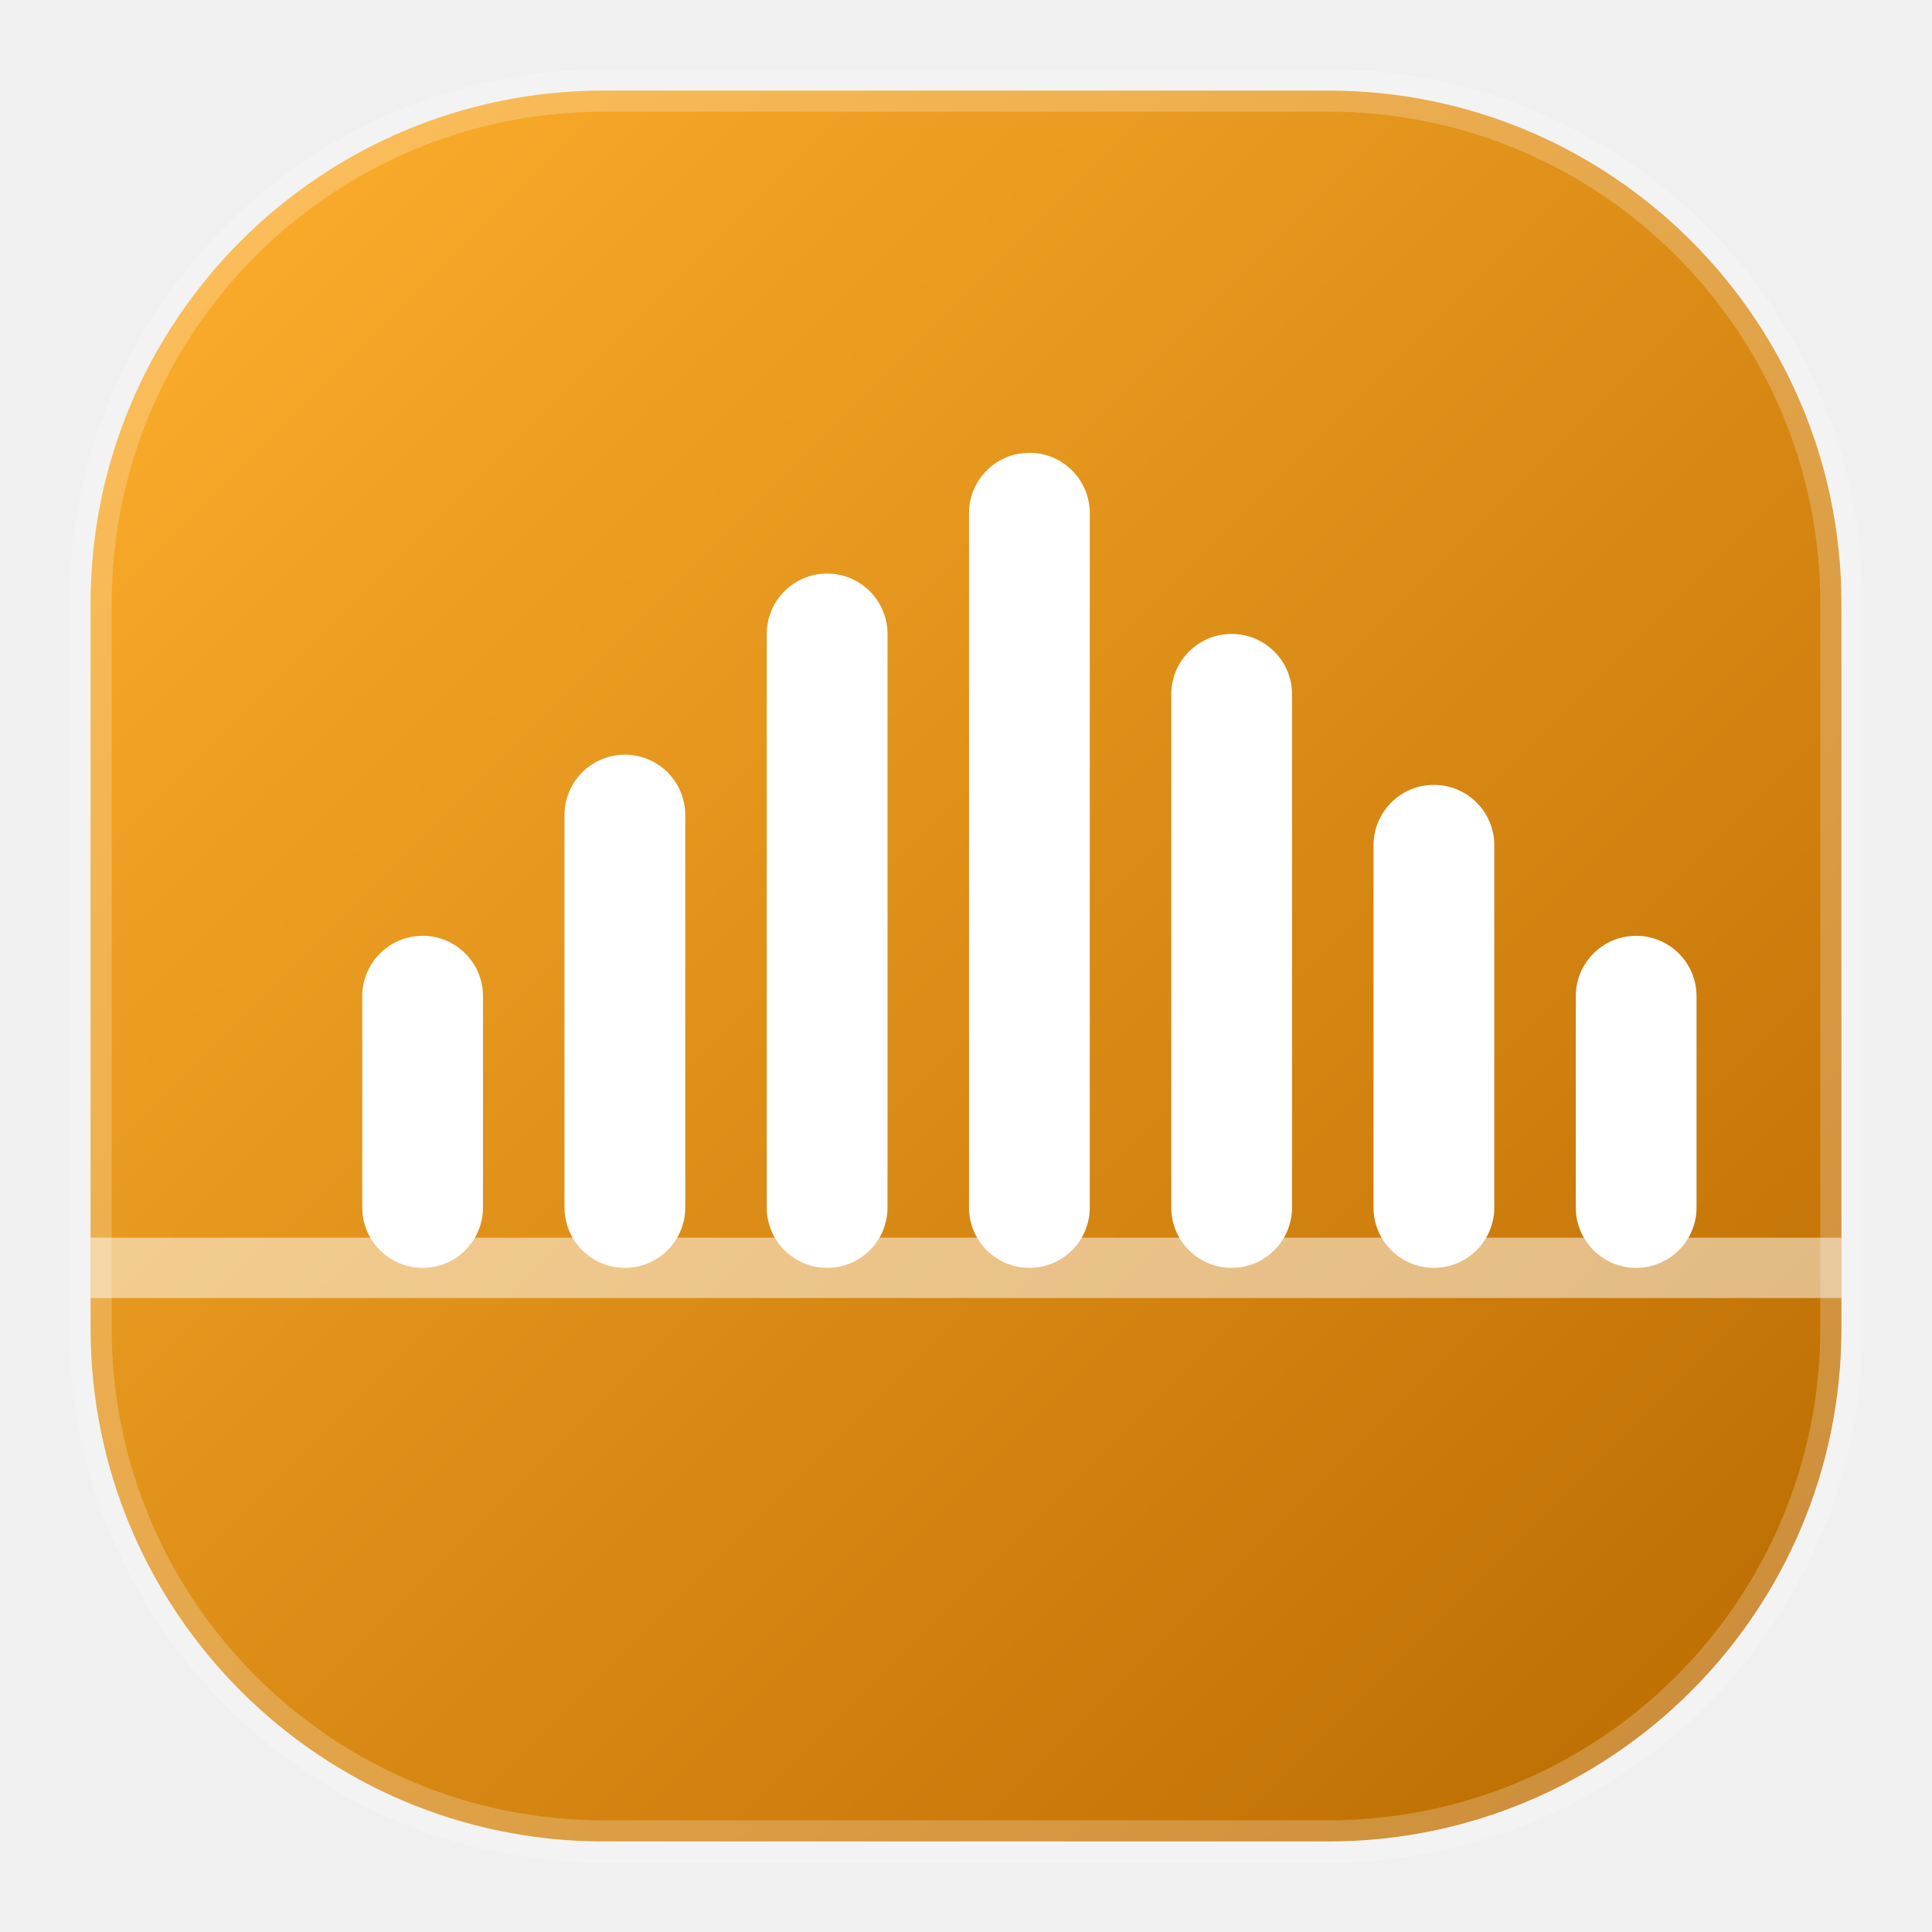
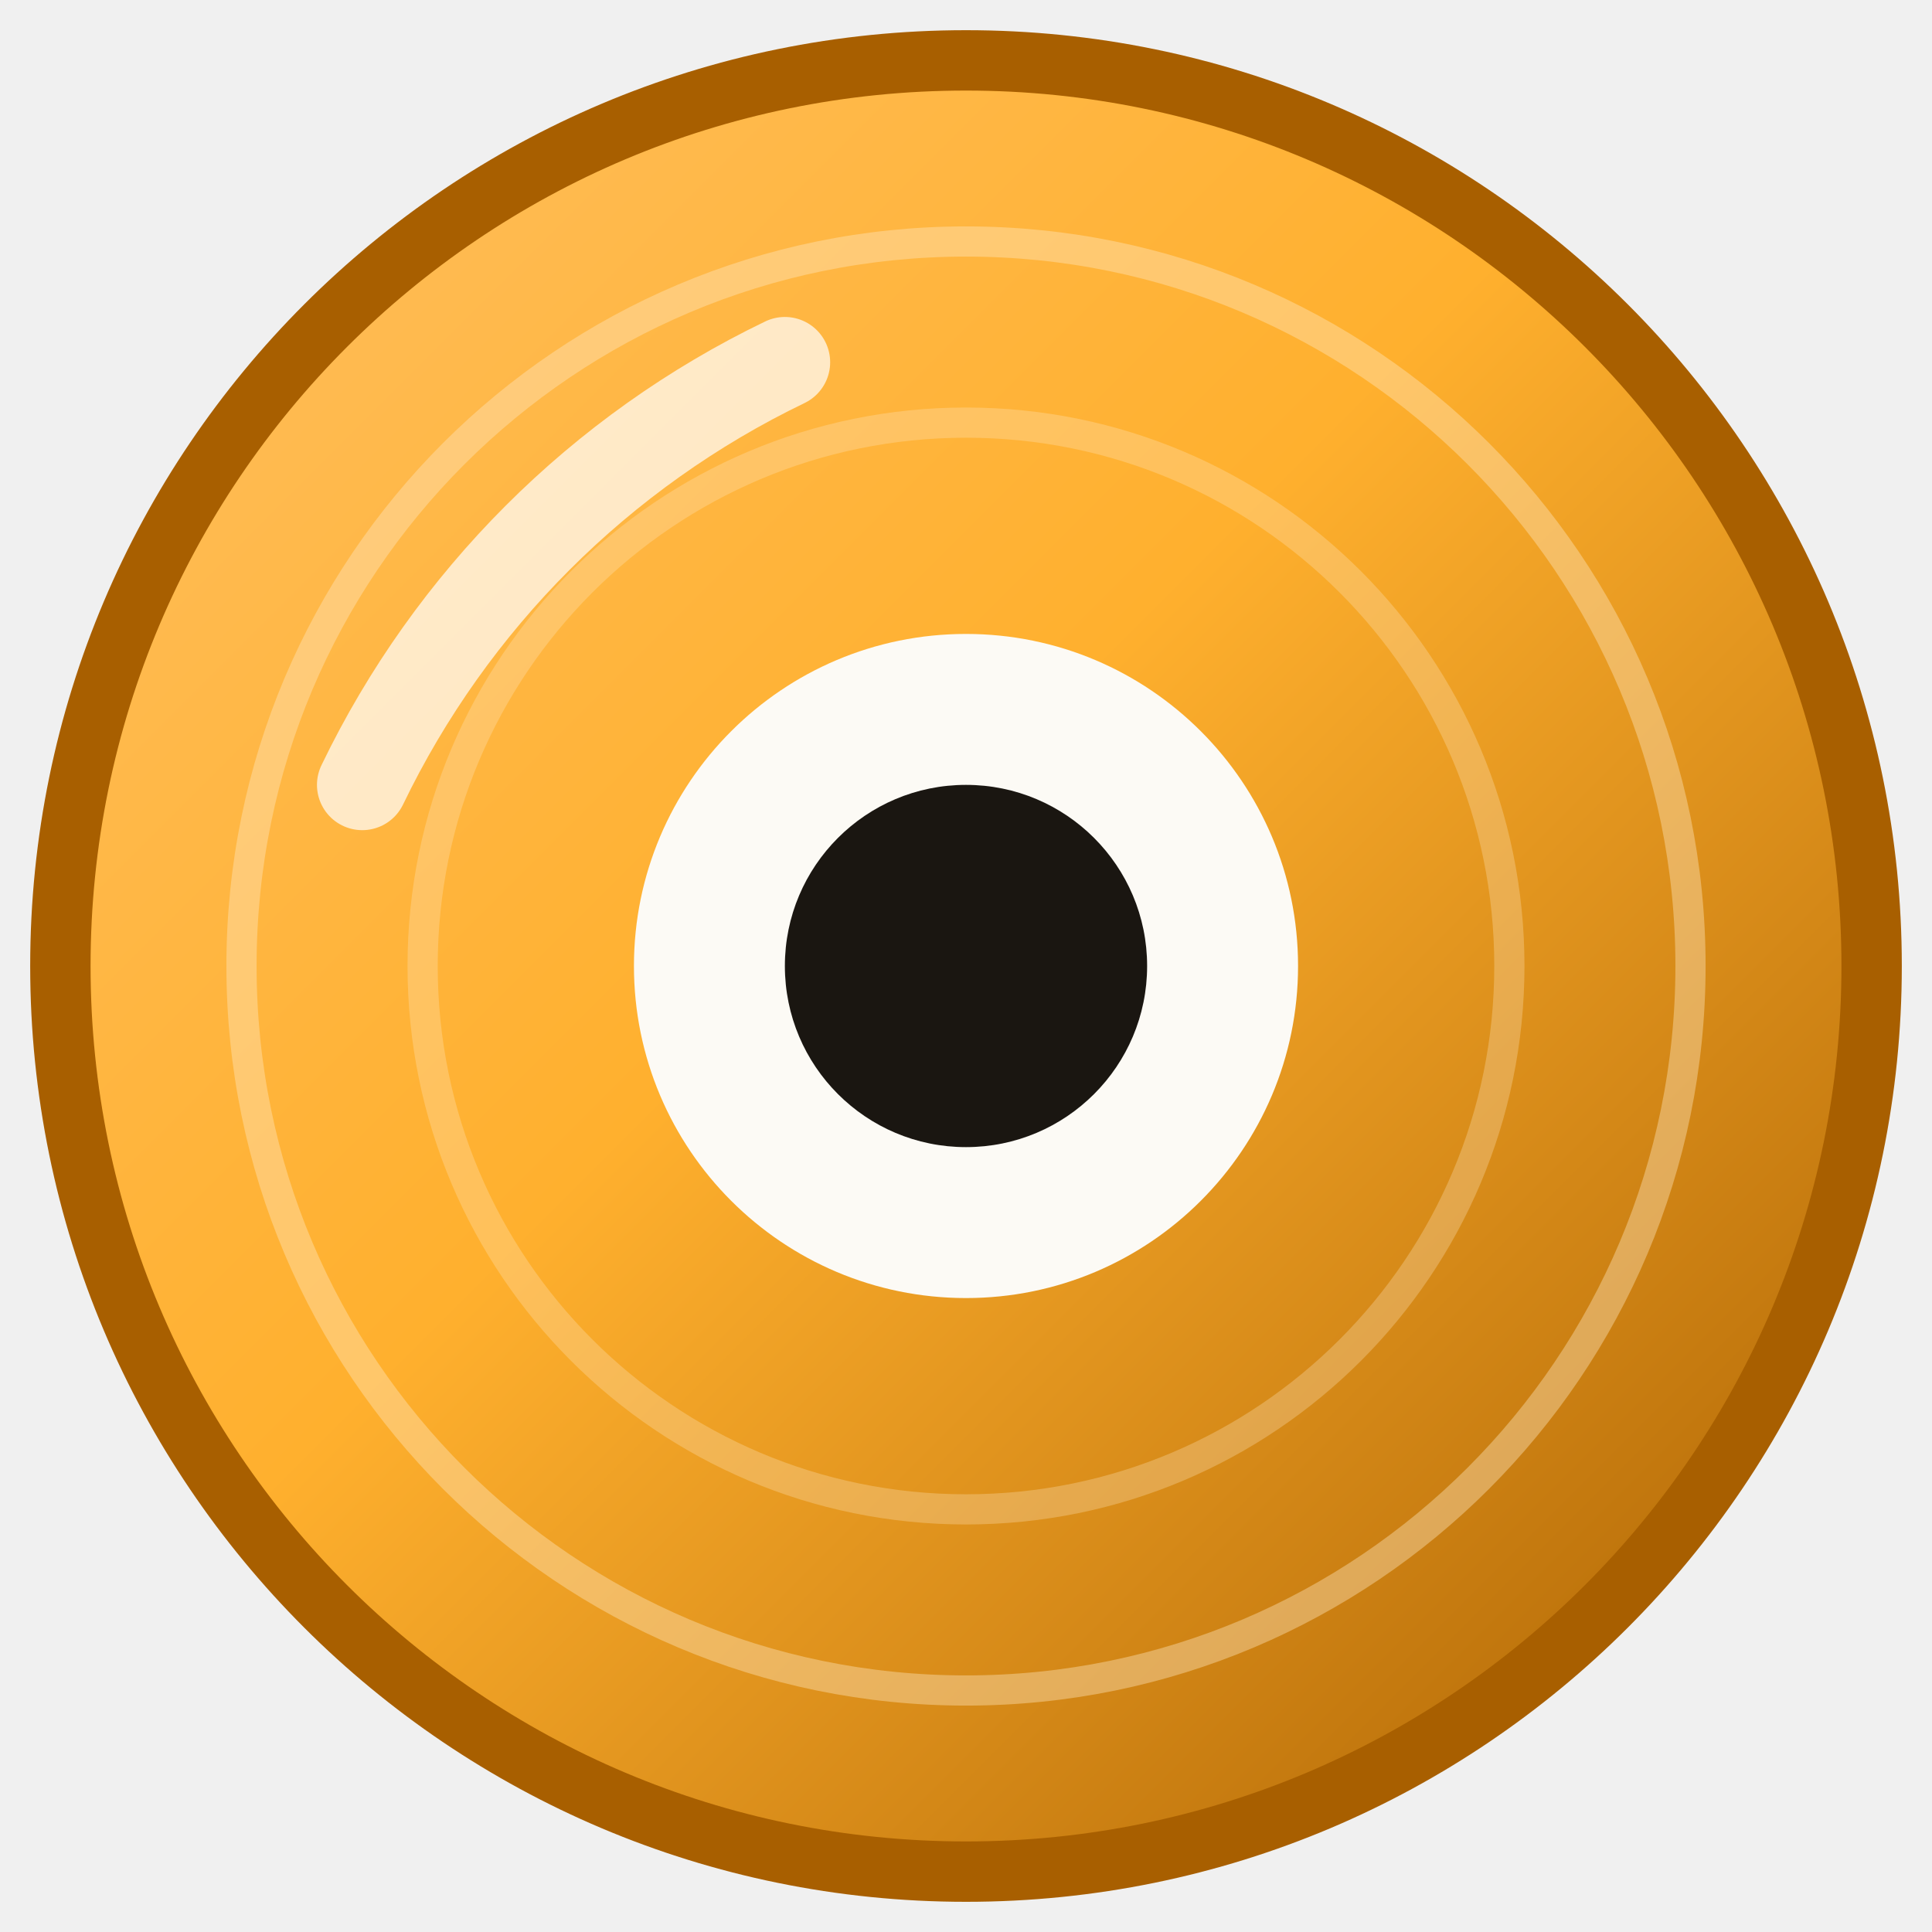
<svg xmlns="http://www.w3.org/2000/svg" viewBox="0 0 64 64">
  <defs>
-     <linearGradient id="t" x1="0" y1="0" x2="1" y2="1">
-       <stop offset="0" stop-color="#FFB02E" />
-       <stop offset="1" stop-color="#B96A00" />
+     <linearGradient id="g" x1="0" y1="0" x2="1" y2="1">
+       <stop offset="0" stop-color="#FFC062" />
+       <stop offset="0.45" stop-color="#FFB02E" />
+       <stop offset="1" stop-color="#A85F00" />
    </linearGradient>
-     <clipPath id="tc">
-       <rect x="3" y="3" width="58" height="58" rx="17" />
-     </clipPath>
  </defs>
-   <rect x="3" y="3" width="58" height="58" rx="17" fill="url(#t)" />
-   <rect x="3" y="3" width="58" height="58" rx="17" fill="none" stroke="#fff" stroke-opacity="0.22" stroke-width="1.4" />
-   <g clip-path="url(#tc)">
-     <line x1="3" y1="42" x2="61" y2="42" stroke="#fff" stroke-opacity="0.5" stroke-width="2" />
-     <rect x="12" y="31" width="4" height="11" rx="2" fill="#fff" />
-     <rect x="18.7" y="25" width="4" height="17" rx="2" fill="#fff" />
-     <rect x="25.4" y="19" width="4" height="23" rx="2" fill="#fff" />
-     <rect x="32.1" y="15" width="4" height="27" rx="2" fill="#fff" />
-     <rect x="38.8" y="21" width="4" height="21" rx="2" fill="#fff" />
-     <rect x="45.5" y="26" width="4" height="16" rx="2" fill="#fff" />
-     <rect x="52.2" y="31" width="4" height="11" rx="2" fill="#fff" />
-   </g>
+   <circle cx="32" cy="32" r="30" fill="url(#g)" />
+   <circle cx="32" cy="32" r="24" fill="none" stroke="#FFE9C2" stroke-width="1" opacity="0.4" />
+   <circle cx="32" cy="32" r="18" fill="none" stroke="#FFE9C2" stroke-width="1" opacity="0.3" />
+   <path d="M12 26 A30 30 0 0 1 26 12" fill="none" stroke="#FFFFFF" stroke-width="3" stroke-linecap="round" opacity="0.7" />
+   <circle cx="32" cy="32" r="30" fill="none" stroke="#A85F00" stroke-width="2" />
+   <circle cx="32" cy="32" r="11" fill="#FCFAF5" />
+   <circle cx="32" cy="32" r="6" fill="#1A1611" />
</svg>
